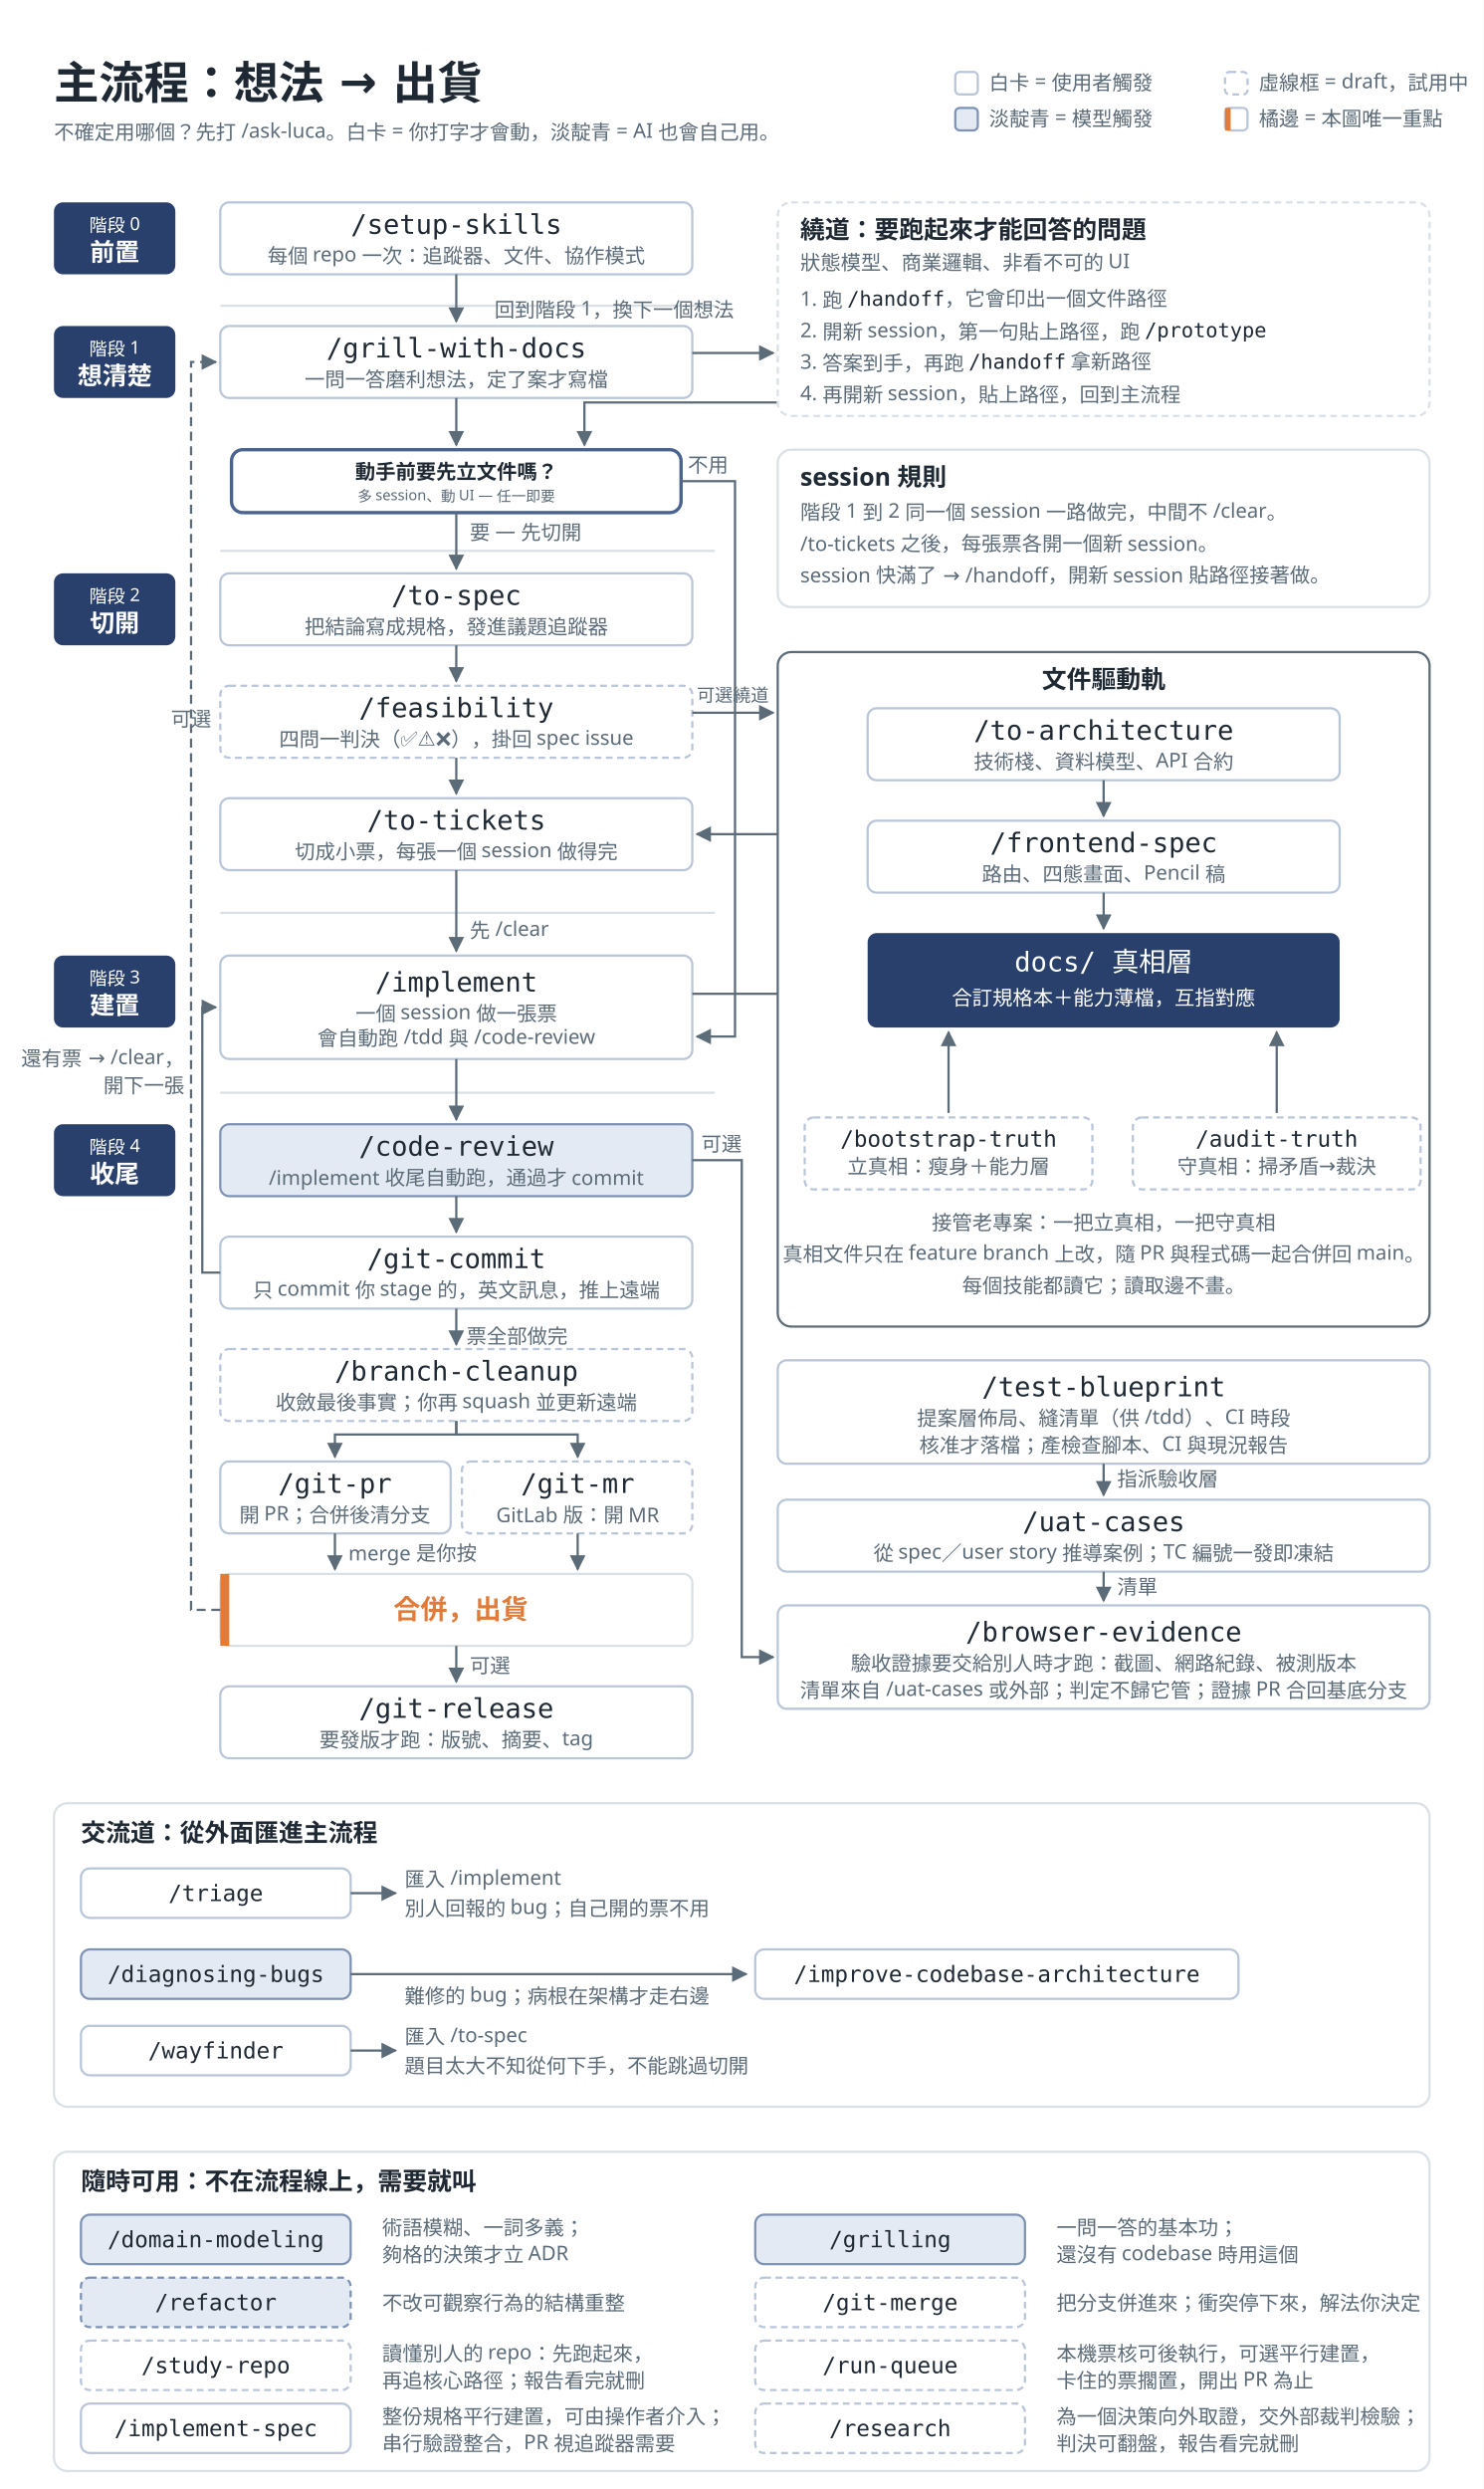
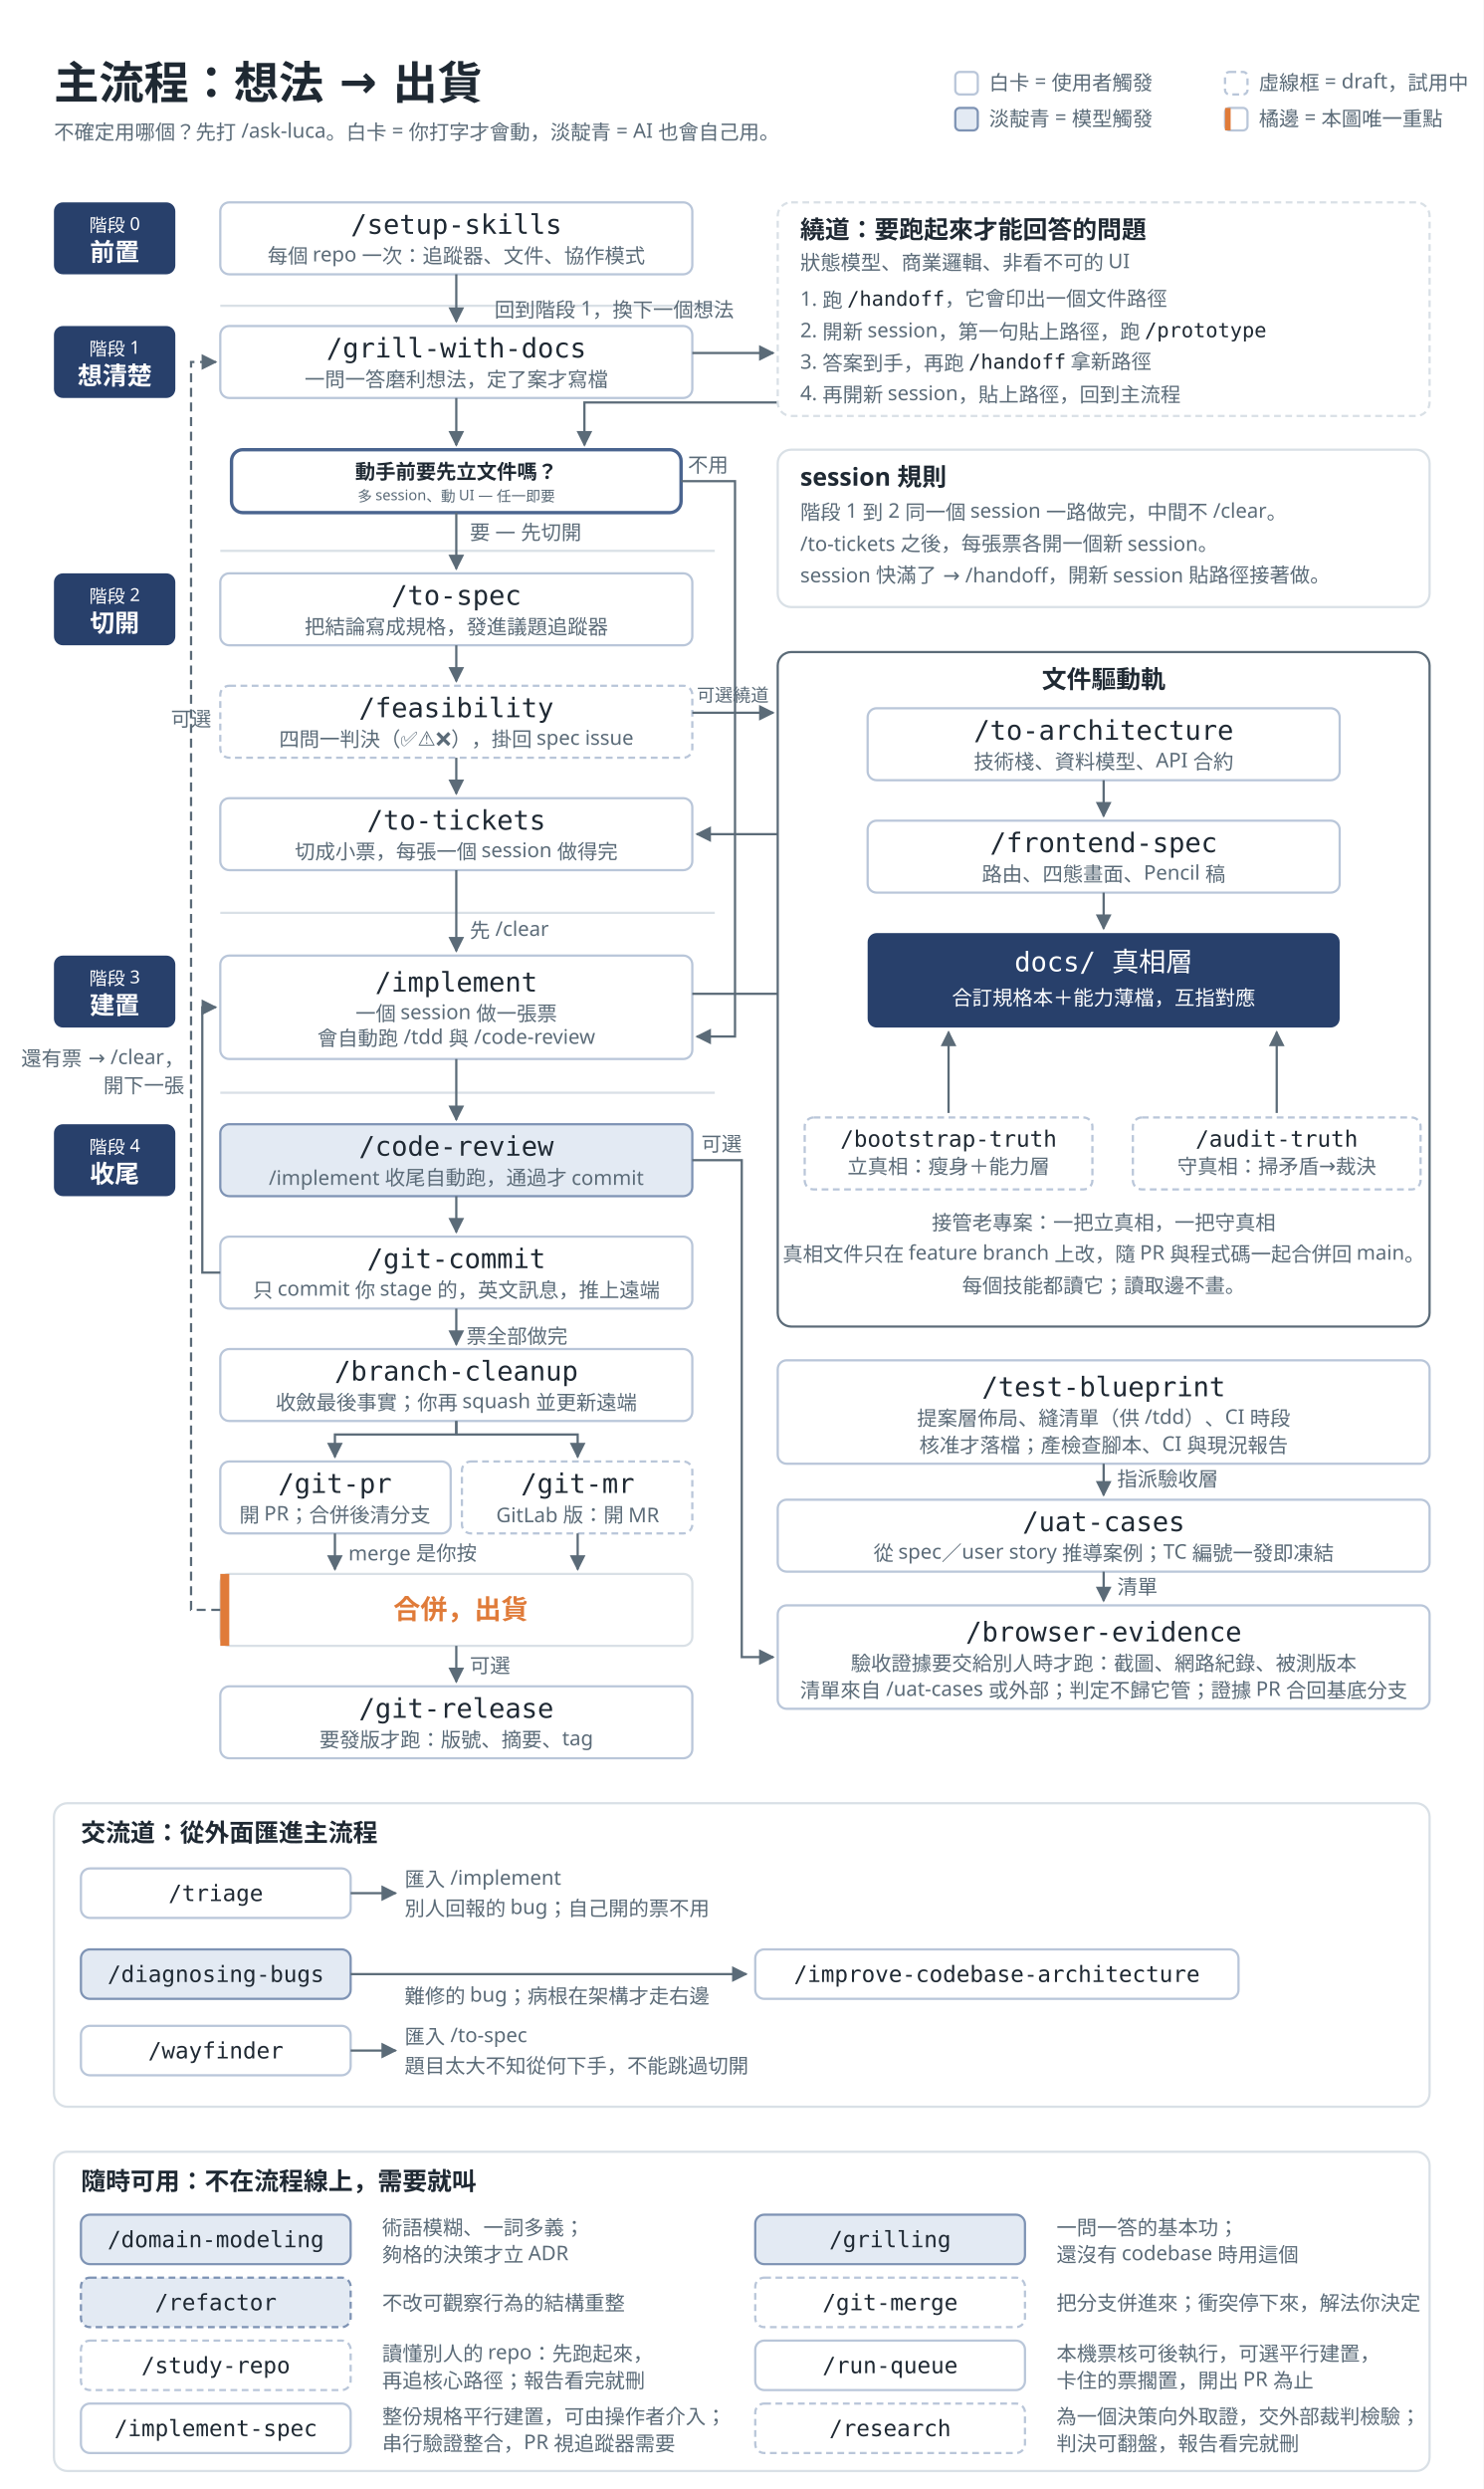
<svg xmlns="http://www.w3.org/2000/svg" width="1320" height="2214" viewBox="0 0 1320 2214" font-family="'Noto Sans TC','Microsoft JhengHei','微軟正黑體','PingFang TC',sans-serif">
  <defs>
    <marker id="arrow" viewBox="0 0 10 10" refX="9" refY="5" markerWidth="7" markerHeight="7" orient="auto-start-reverse">
      <path d="M 0 0 L 10 5 L 0 10 z" fill="#5B6B78" />
    </marker>
    <style>
      .box   { stroke-width: 2; }
      .user  { fill: #FFFFFF; stroke: #B9C6D9; }
      .model { fill: #E3EAF3; stroke: #7E93B4; }
      .draft { stroke-dasharray: 6 4; }
      .rail  { fill: #28406B; }
      .rail-label { font-size: 16px; fill: #FFFFFF; }
      .rail-name  { font-size: 22px; fill: #FFFFFF; font-weight: 600; }
      .skill    { font-family: ui-monospace, SFMono-Regular, Consolas, monospace; font-size: 24px; fill: #1F2933; }
      .skill-sm { font-family: ui-monospace, SFMono-Regular, Consolas, monospace; font-size: 20px; fill: #1F2933; }
      .mono  { font-family: ui-monospace, SFMono-Regular, Consolas, monospace; fill: #1F2933; }
      .sub   { font-size: 18px; fill: #5B6B78; }
      .note  { font-size: 18px; fill: #5B6B78; }
      .edge  { stroke: #5B6B78; stroke-width: 2; fill: none; marker-end: url(#arrow); }
      .edge-label { font-size: 18px; fill: #5B6B78; }
      .panel-title { font-size: 22px; fill: #1F2933; font-weight: 600; }
      .divider { stroke: #D9E0E6; stroke-width: 2; }
      .store-title { font-family: ui-monospace, SFMono-Regular, Consolas, monospace; font-size: 24px; fill: #FFFFFF; }
      .store-sub   { font-size: 18px; fill: #FFFFFF; }
    </style>
  </defs>
  <rect width="1320" height="2214" fill="#FFFFFF" />
  <g id="header">
    <text x="48" y="88" font-size="40" font-weight="700" fill="#1F2933">主流程：想法 → 出貨</text>
    <text x="48" y="124" class="note">不確定用哪個？先打 /ask-luca。白卡 = 你打字才會動，淡靛青 = AI 也會自己用。</text>
  </g>
  <g id="legend">
    <rect x="850" y="64" width="20" height="20" rx="4" class="box user" />
    <text x="880" y="80" class="note">白卡 = 使用者觸發</text>
    <rect x="850" y="96" width="20" height="20" rx="4" class="box model" />
    <text x="880" y="112" class="note">淡靛青 = 模型觸發</text>
    <rect x="1090" y="64" width="20" height="20" rx="4" class="box user draft" />
    <text x="1120" y="80" class="note">虛線框 = draft，試用中</text>
    <rect x="1090" y="96" width="20" height="20" rx="4" class="box user" />
    <rect x="1090" y="96" width="5" height="20" fill="#E07B39" />
    <text x="1120" y="112" class="note">橘邊 = 本圖唯一重點</text>
  </g>
  <line x1="196" y1="272" x2="636" y2="272" class="divider" />
  <line x1="196" y1="490" x2="636" y2="490" class="divider" />
  <line x1="196" y1="812" x2="636" y2="812" class="divider" />
  <line x1="196" y1="972" x2="636" y2="972" class="divider" />
  <g id="main-flow">
    <rect x="48" y="180" width="108" height="64" rx="8" class="rail" />
    <text x="102" y="206" text-anchor="middle" class="rail-label">階段 0</text>
    <text x="102" y="232" text-anchor="middle" class="rail-name">前置</text>
    <rect x="196" y="180" width="420" height="64" rx="8" class="box user" />
    <text x="406" y="208" text-anchor="middle" class="skill">/setup-skills</text>
    <text x="406" y="234" text-anchor="middle" class="sub">每個 repo 一次：追蹤器、文件、協作模式</text>
    <path d="M 406 244 L 406 286" class="edge" />
    <rect x="48" y="290" width="108" height="64" rx="8" class="rail" />
    <text x="102" y="316" text-anchor="middle" class="rail-label">階段 1</text>
    <text x="102" y="342" text-anchor="middle" class="rail-name">想清楚</text>
    <rect x="196" y="290" width="420" height="64" rx="8" class="box user" />
    <text x="406" y="318" text-anchor="middle" class="skill">/grill-with-docs</text>
    <text x="406" y="344" text-anchor="middle" class="sub">一問一答磨利想法，定了案才寫檔</text>
    <path d="M 616 314 L 688 314" class="edge" />
    <path d="M 692 358 L 520 358 L 520 396" class="edge" />
    <path d="M 406 354 L 406 396" class="edge" />
    <rect x="206" y="400" width="400" height="56" rx="10" fill="#FFFFFF" stroke="#4A648F" stroke-width="3" />
    <text x="406" y="426" text-anchor="middle" font-size="18" font-weight="600" fill="#1F2933">動手前要先立文件嗎？</text>
    <text x="406" y="446" text-anchor="middle" font-size="13" fill="#5B6B78">多 session、動 UI — 任一即要</text>
    <path d="M 406 456 L 406 506" class="edge" />
    <text x="418" y="480" class="edge-label">要 — 先切開</text>
    <path d="M 606 428 L 654 428 L 654 922 L 620 922" class="edge" />
    <text x="612" y="420" class="edge-label">不用</text>
    <rect x="48" y="510" width="108" height="64" rx="8" class="rail" />
    <text x="102" y="536" text-anchor="middle" class="rail-label">階段 2</text>
    <text x="102" y="562" text-anchor="middle" class="rail-name">切開</text>
    <rect x="196" y="510" width="420" height="64" rx="8" class="box user" />
    <text x="406" y="538" text-anchor="middle" class="skill">/to-spec</text>
    <text x="406" y="564" text-anchor="middle" class="sub">把結論寫成規格，發進議題追蹤器</text>
    <path d="M 406 574 L 406 606" class="edge" />
    <rect x="196" y="610" width="420" height="64" rx="8" class="box user draft" />
    <text x="406" y="638" text-anchor="middle" class="skill">/feasibility</text>
    <text x="406" y="664" text-anchor="middle" class="sub">四問一判決（✅⚠️❌），掛回 spec issue</text>
    <text x="188" y="646" text-anchor="end" class="edge-label">可選</text>
    <path d="M 406 674 L 406 706" class="edge" />
    <path d="M 616 634 L 688 634" class="edge" />
    <text x="652" y="624" text-anchor="middle" font-size="16" fill="#5B6B78">可選繞道</text>
    <path d="M 692 742 L 620 742" class="edge" />
    <rect x="196" y="710" width="420" height="64" rx="8" class="box user" />
    <text x="406" y="738" text-anchor="middle" class="skill">/to-tickets</text>
    <text x="406" y="764" text-anchor="middle" class="sub">切成小票，每張一個 session 做得完</text>
    <path d="M 406 774 L 406 846" class="edge" />
    <text x="418" y="834" class="edge-label">先 /clear</text>
    <rect x="48" y="850" width="108" height="64" rx="8" class="rail" />
    <text x="102" y="876" text-anchor="middle" class="rail-label">階段 3</text>
    <text x="102" y="902" text-anchor="middle" class="rail-name">建置</text>
    <rect x="196" y="850" width="420" height="92" rx="8" class="box user" />
    <text x="406" y="882" text-anchor="middle" class="skill">/implement</text>
    <text x="406" y="908" text-anchor="middle" class="sub">一個 session 做一張票</text>
    <text x="406" y="930" text-anchor="middle" class="sub">會自動跑 /tdd 與 /code-review</text>
    <path d="M 616 884 L 768 884" class="edge" />
    <path d="M 406 942 L 406 996" class="edge" />
    <rect x="48" y="1000" width="108" height="64" rx="8" class="rail" />
    <text x="102" y="1026" text-anchor="middle" class="rail-label">階段 4</text>
    <text x="102" y="1052" text-anchor="middle" class="rail-name">收尾</text>
    <rect x="196" y="1000" width="420" height="64" rx="8" class="box model" />
    <text x="406" y="1028" text-anchor="middle" class="skill">/code-review</text>
    <text x="406" y="1054" text-anchor="middle" class="sub">/implement 收尾自動跑，通過才 commit</text>
    <path d="M 406 1064 L 406 1096" class="edge" />
    <rect x="196" y="1100" width="420" height="64" rx="8" class="box user" />
    <text x="406" y="1128" text-anchor="middle" class="skill">/git-commit</text>
    <text x="406" y="1154" text-anchor="middle" class="sub">只 commit 你 stage 的，英文訊息，推上遠端</text>
    <text x="460" y="1195" text-anchor="middle" class="edge-label">票全部做完</text>
    <path d="M 196 1132 L 180 1132 L 180 896 L 192 896" class="edge" />
    <text x="164" y="948" text-anchor="end" class="edge-label">還有票 → /clear，</text>
    <text x="164" y="972" text-anchor="end" class="edge-label">開下一張</text>
-     <rect x="196" y="1200" width="420" height="64" rx="8" class="box user draft" />
+     <rect x="196" y="1200" width="420" height="64" rx="8" class="box user" />
    <text x="406" y="1228" text-anchor="middle" class="skill">/branch-cleanup</text>
    <text x="406" y="1254" text-anchor="middle" class="sub">收斂最後事實；你再 squash 並更新遠端</text>
    <rect x="196" y="1300" width="205" height="64" rx="8" class="box user" />
    <text x="298" y="1328" text-anchor="middle" class="skill">/git-pr</text>
    <text x="298" y="1354" text-anchor="middle" class="sub">開 PR；合併後清分支</text>
    <rect x="411" y="1300" width="205" height="64" rx="8" class="box user draft" />
    <text x="514" y="1328" text-anchor="middle" class="skill">/git-mr</text>
    <text x="514" y="1354" text-anchor="middle" class="sub">GitLab 版：開 MR</text>
    <path d="M 406 1164 L 406 1196" class="edge" />
    <path d="M 406 1264 L 406 1276 L 298 1276 L 298 1296" class="edge" />
    <path d="M 406 1264 L 406 1276 L 514 1276 L 514 1296" class="edge" />
    <path d="M 298 1364 L 298 1396" class="edge" />
    <path d="M 514 1364 L 514 1396" class="edge" />
    <text x="310" y="1388" class="edge-label">merge 是你按</text>
    <rect x="196" y="1400" width="420" height="64" rx="8" fill="#FFFFFF" stroke="#D9E0E6" stroke-width="2" />
    <rect x="196" y="1400" width="8" height="64" fill="#E07B39" />
    <text x="410" y="1440" text-anchor="middle" font-size="24" font-weight="700" fill="#E07B39">合併，出貨</text>
    <path d="M 406 1464 L 406 1496" class="edge" />
    <text x="418" y="1488" class="edge-label">可選</text>
    <rect x="196" y="1500" width="420" height="64" rx="8" class="box user" />
    <text x="406" y="1528" text-anchor="middle" class="skill">/git-release</text>
    <text x="406" y="1554" text-anchor="middle" class="sub">要發版才跑：版號、摘要、tag</text>
    <path d="M 196 1432 L 170 1432 L 170 322 L 192 322" class="edge" stroke-dasharray="8 5" />
    <text x="440" y="282" class="edge-label">回到階段 1，換下一個想法</text>
    <path d="M 616 1032 L 660 1032 L 660 1474 L 688 1474" class="edge" />
    <text x="624" y="1024" class="edge-label">可選</text>
  </g>
  <g id="detour-panel">
    <rect x="692" y="180" width="580" height="190" rx="12" fill="#FFFFFF" stroke="#D9E0E6" stroke-width="2" stroke-dasharray="6 4" />
    <text x="712" y="212" class="panel-title">繞道：要跑起來才能回答的問題</text>
    <text x="712" y="240" class="note">狀態模型、商業邏輯、非看不可的 UI</text>
    <text x="712" y="272" class="note">1. 跑 <tspan class="mono" font-size="18">/handoff</tspan>，它會印出一個文件路徑</text>
    <text x="712" y="300" class="note">2. 開新 session，第一句貼上路徑，跑 <tspan class="mono" font-size="18">/prototype</tspan>
    </text>
    <text x="712" y="328" class="note">3. 答案到手，再跑 <tspan class="mono" font-size="18">/handoff</tspan> 拿新路徑</text>
    <text x="712" y="356" class="note">4. 再開新 session，貼上路徑，回到主流程</text>
  </g>
  <g id="session-rules">
    <rect x="692" y="400" width="580" height="140" rx="12" fill="#FFFFFF" stroke="#D9E0E6" stroke-width="2" />
    <text x="712" y="432" class="panel-title">session 規則</text>
    <text x="712" y="462" class="note">階段 1 到 2 同一個 session 一路做完，中間不 /clear。</text>
    <text x="712" y="490" class="note">/to-tickets 之後，每張票各開一個新 session。</text>
    <text x="712" y="518" class="note">session 快滿了 → /handoff，開新 session 貼路徑接著做。</text>
  </g>
  <g id="doc-track">
    <rect x="692" y="580" width="580" height="600" rx="12" fill="#FFFFFF" stroke="#5B6B78" stroke-width="2" />
    <text x="982" y="612" text-anchor="middle" class="panel-title">文件驅動軌</text>
    <rect x="772" y="630" width="420" height="64" rx="8" class="box user" />
    <text x="982" y="658" text-anchor="middle" class="skill">/to-architecture</text>
    <text x="982" y="684" text-anchor="middle" class="sub">技術棧、資料模型、API 合約</text>
    <path d="M 982 694 L 982 726" class="edge" />
    <rect x="772" y="730" width="420" height="64" rx="8" class="box user" />
    <text x="982" y="758" text-anchor="middle" class="skill">/frontend-spec</text>
    <text x="982" y="784" text-anchor="middle" class="sub">路由、四態畫面、Pencil 稿</text>
    <path d="M 982 794 L 982 826" class="edge" />
    <rect x="772" y="830" width="420" height="84" rx="8" class="rail" />
    <text x="982" y="864" text-anchor="middle" class="store-title">docs/ 真相層</text>
    <text x="982" y="894" text-anchor="middle" class="store-sub">合訂規格本＋能力薄檔，互指對應</text>
    <rect x="716" y="994" width="256" height="64" rx="8" class="box user draft" />
    <text x="844" y="1020" text-anchor="middle" class="skill-sm">/bootstrap-truth</text>
    <text x="844" y="1044" text-anchor="middle" class="sub">立真相：瘦身＋能力層</text>
    <path d="M 844 990 L 844 918" class="edge" />
    <rect x="1008" y="994" width="256" height="64" rx="8" class="box user draft" />
    <text x="1136" y="1020" text-anchor="middle" class="skill-sm">/audit-truth</text>
    <text x="1136" y="1044" text-anchor="middle" class="sub">守真相：掃矛盾→裁決</text>
    <path d="M 1136 990 L 1136 918" class="edge" />
    <text x="982" y="1094" text-anchor="middle" class="note">接管老專案：一把立真相，一把守真相</text>
    <text x="982" y="1122" text-anchor="middle" class="note">真相文件只在 feature branch 上改，隨 PR 與程式碼一起合併回 main。</text>
    <text x="982" y="1150" text-anchor="middle" class="note">每個技能都讀它；讀取邊不畫。</text>
  </g>
  <g id="side-cards">
    <rect x="692" y="1210" width="580" height="92" rx="8" class="box user" />
    <text x="982" y="1242" text-anchor="middle" class="skill">/test-blueprint</text>
    <text x="982" y="1268" text-anchor="middle" class="sub">提案層佈局、縫清單（供 /tdd）、CI 時段</text>
    <text x="982" y="1292" text-anchor="middle" class="sub">核准才落檔；產檢查腳本、CI 與現況報告</text>
    <path d="M 982 1302 L 982 1330" class="edge" />
    <text x="994" y="1322" class="edge-label">指派驗收層</text>
    <rect x="692" y="1334" width="580" height="64" rx="8" class="box user" />
    <text x="982" y="1362" text-anchor="middle" class="skill">/uat-cases</text>
    <text x="982" y="1388" text-anchor="middle" class="sub">從 spec／user story 推導案例；TC 編號一發即凍結</text>
    <path d="M 982 1398 L 982 1424" class="edge" />
    <text x="994" y="1418" class="edge-label">清單</text>
    <rect x="692" y="1428" width="580" height="92" rx="8" class="box user" />
    <text x="982" y="1460" text-anchor="middle" class="skill">/browser-evidence</text>
    <text x="982" y="1486" text-anchor="middle" class="sub">驗收證據要交給別人時才跑：截圖、網路紀錄、被測版本</text>
    <text x="982" y="1510" text-anchor="middle" class="sub">清單來自 /uat-cases 或外部；判定不歸它管；證據 PR 合回基底分支</text>
  </g>
  <g id="on-ramps">
    <rect x="48" y="1604" width="1224" height="270" rx="12" fill="#FFFFFF" stroke="#D9E0E6" stroke-width="2" />
    <text x="72" y="1638" class="panel-title">交流道：從外面匯進主流程</text>
    <rect x="72" y="1662" width="240" height="44" rx="8" class="box user" />
    <text x="192" y="1691" text-anchor="middle" class="skill-sm">/triage</text>
    <path d="M 312 1684 L 352 1684" class="edge" />
    <text x="360" y="1678" class="note">匯入 /implement</text>
    <text x="360" y="1704" class="note">別人回報的 bug；自己開的票不用</text>
    <rect x="72" y="1734" width="240" height="44" rx="8" class="box model" />
    <text x="192" y="1763" text-anchor="middle" class="skill-sm">/diagnosing-bugs</text>
    <path d="M 312 1756 L 664 1756" class="edge" />
    <rect x="672" y="1734" width="430" height="44" rx="8" class="box user" />
    <text x="887" y="1763" text-anchor="middle" class="skill-sm">/improve-codebase-architecture</text>
    <text x="360" y="1782" class="note">難修的 bug；病根在架構才走右邊</text>
    <rect x="72" y="1802" width="240" height="44" rx="8" class="box user" />
    <text x="192" y="1831" text-anchor="middle" class="skill-sm">/wayfinder</text>
    <path d="M 312 1824 L 352 1824" class="edge" />
    <text x="360" y="1818" class="note">匯入 /to-spec</text>
    <text x="360" y="1844" class="note">題目太大不知從何下手，不能跳過切開</text>
  </g>
  <g id="anytime">
    <rect x="48" y="1914" width="1224" height="284" rx="12" fill="#FFFFFF" stroke="#D9E0E6" stroke-width="2" />
    <text x="72" y="1948" class="panel-title">隨時可用：不在流程線上，需要就叫</text>
    <rect x="72" y="1970" width="240" height="44" rx="8" class="box model" />
    <text x="192" y="1999" text-anchor="middle" class="skill-sm">/domain-modeling</text>
    <text x="340" y="1988" class="note">術語模糊、一詞多義；</text>
    <text x="340" y="2012" class="note">夠格的決策才立 ADR</text>
    <rect x="672" y="1970" width="240" height="44" rx="8" class="box model" />
    <text x="792" y="1999" text-anchor="middle" class="skill-sm">/grilling</text>
    <text x="940" y="1988" class="note">一問一答的基本功；</text>
    <text x="940" y="2012" class="note">還沒有 codebase 時用這個</text>
    <rect x="72" y="2026" width="240" height="44" rx="8" class="box model draft" />
    <text x="192" y="2055" text-anchor="middle" class="skill-sm">/refactor</text>
    <text x="340" y="2055" class="note">不改可觀察行為的結構重整</text>
    <rect x="672" y="2026" width="240" height="44" rx="8" class="box user draft" />
    <text x="792" y="2055" text-anchor="middle" class="skill-sm">/git-merge</text>
    <text x="940" y="2055" class="note">把分支併進來；衝突停下來，解法你決定</text>
    <rect x="72" y="2082" width="240" height="44" rx="8" class="box user draft" />
    <text x="192" y="2111" text-anchor="middle" class="skill-sm">/study-repo</text>
    <text x="340" y="2100" class="note">讀懂別人的 repo：先跑起來，</text>
    <text x="340" y="2124" class="note">再追核心路徑；報告看完就刪</text>
-     <rect x="672" y="2082" width="240" height="44" rx="8" class="box user draft" />
+     <rect x="672" y="2082" width="240" height="44" rx="8" class="box user" />
    <text x="792" y="2111" text-anchor="middle" class="skill-sm">/run-queue</text>
    <text x="940" y="2100" class="note">本機票核可後執行，可選平行建置，</text>
    <text x="940" y="2124" class="note">卡住的票擱置，開出 PR 為止</text>
    <g id="implement-spec">
      <rect x="72" y="2138" width="240" height="44" rx="8" class="box user" />
      <text x="192" y="2167" text-anchor="middle" class="skill-sm">/implement-spec</text>
      <text x="340" y="2156" class="note">整份規格平行建置，可由操作者介入；</text>
      <text x="340" y="2180" class="note">串行驗證整合，PR 視追蹤器需要</text>
    </g>
    <rect x="672" y="2138" width="240" height="44" rx="8" class="box user draft" />
    <text x="792" y="2167" text-anchor="middle" class="skill-sm">/research</text>
    <text x="940" y="2156" class="note">為一個決策向外取證，交外部裁判檢驗；</text>
    <text x="940" y="2180" class="note">判決可翻盤，報告看完就刪</text>
  </g>
</svg>
